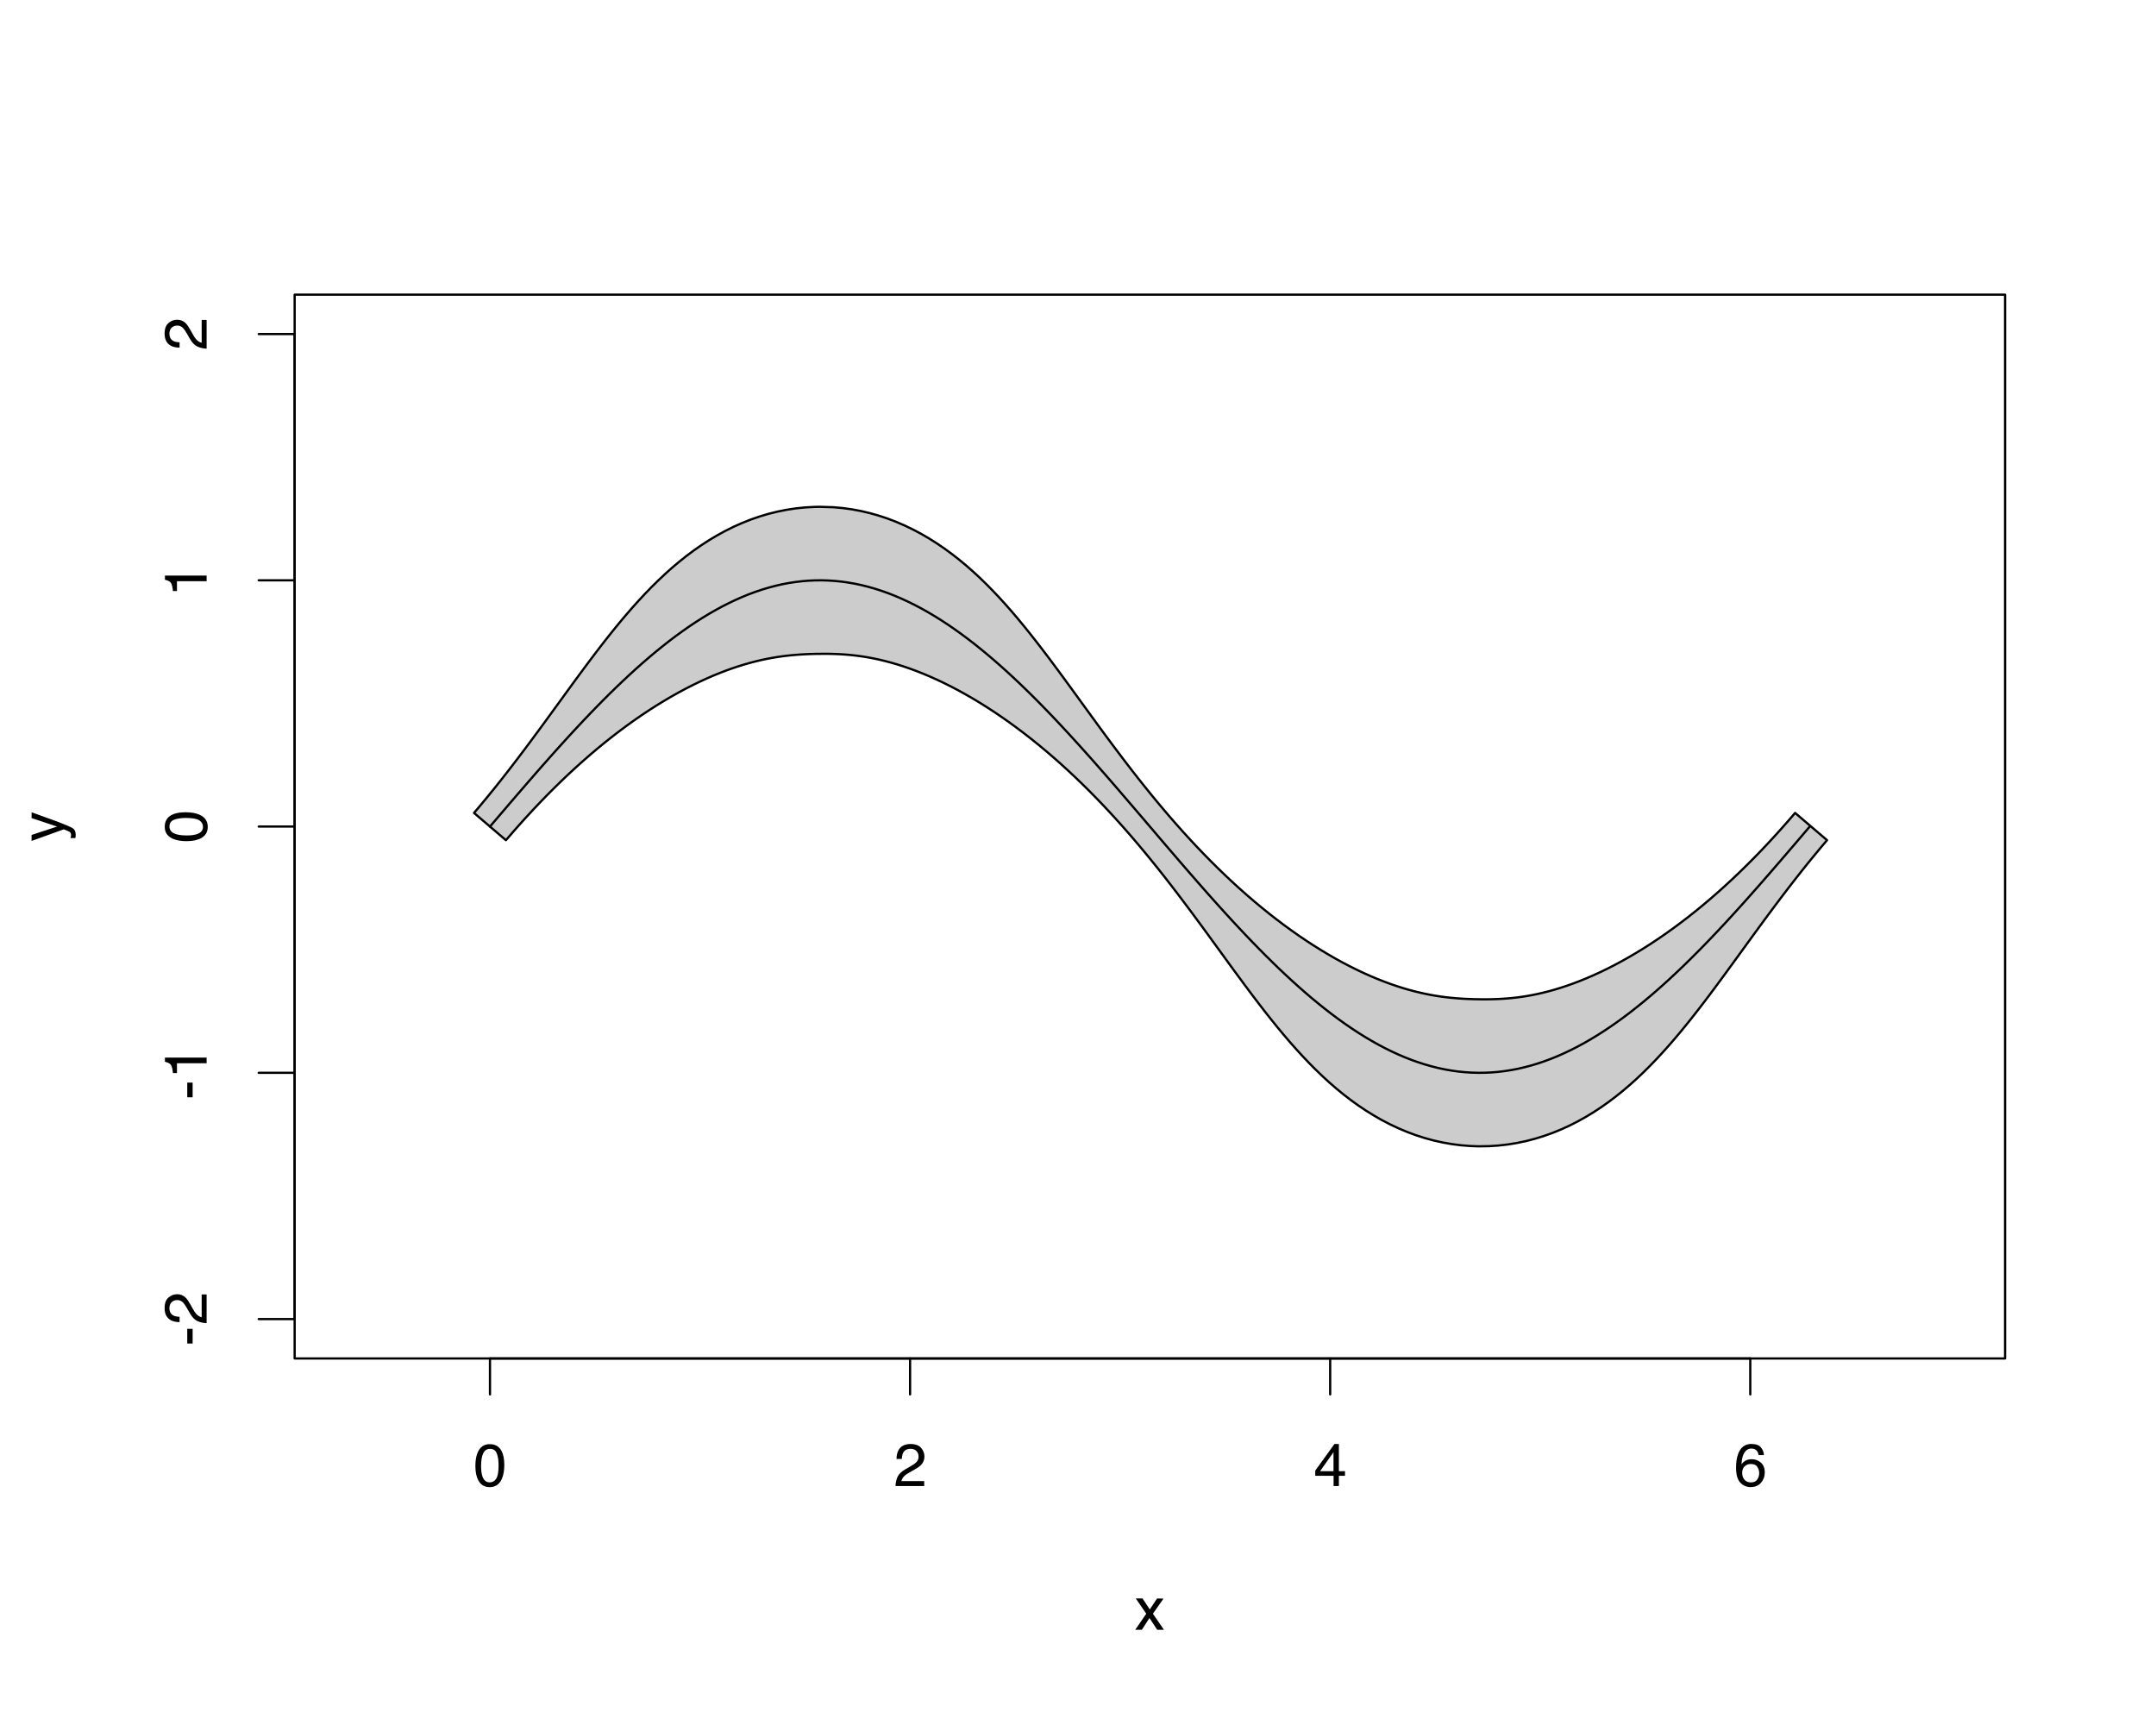
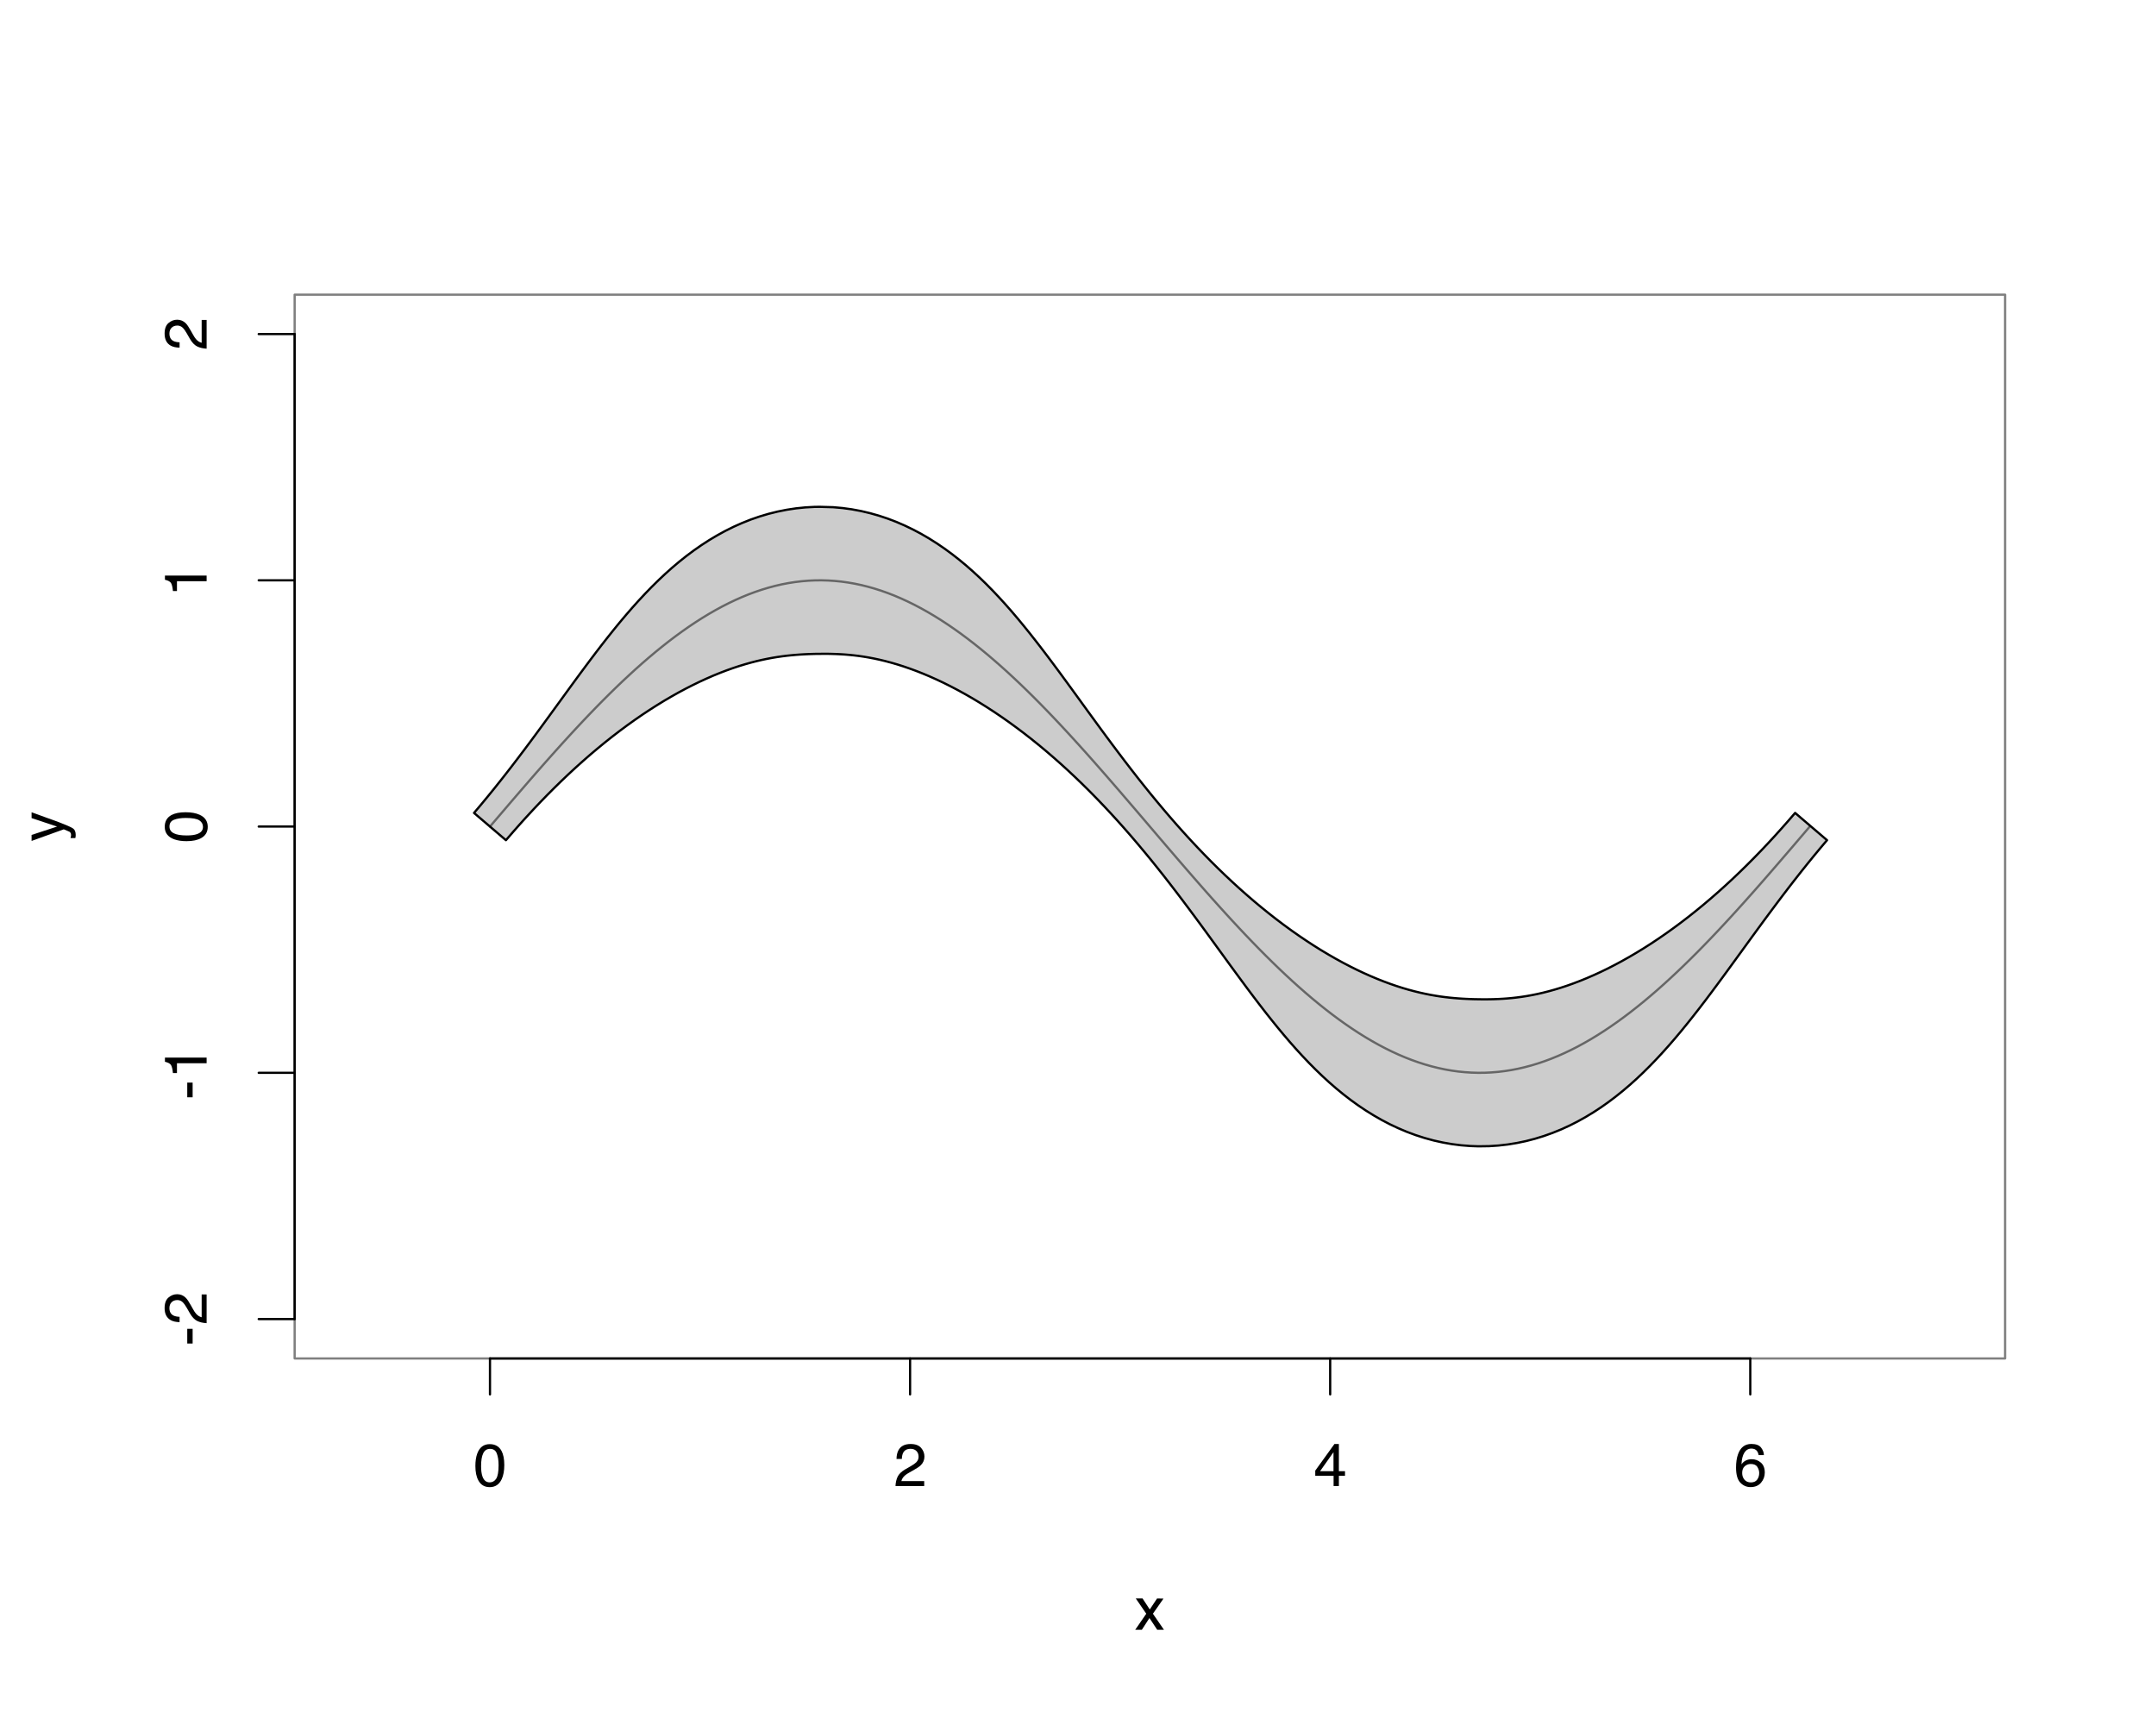
<svg xmlns="http://www.w3.org/2000/svg" xmlns:xlink="http://www.w3.org/1999/xlink" width="720" height="576" viewBox="0 0 720 576">
  <defs>
    <g>
      <g id="glyph-0-0">
        <path d="M 0.641 0 L 0.641 -14.344 L 12.031 -14.344 L 12.031 0 Z M 10.234 -1.797 L 10.234 -12.547 L 2.438 -12.547 L 2.438 -1.797 Z M 10.234 -1.797 " />
      </g>
      <g id="glyph-0-1">
        <path d="M 5.406 -13.984 C 7.219 -13.984 8.531 -13.238 9.344 -11.75 C 9.969 -10.594 10.281 -9.016 10.281 -7.016 C 10.281 -5.109 9.992 -3.535 9.422 -2.297 C 8.598 -0.516 7.258 0.375 5.406 0.375 C 3.719 0.375 2.469 -0.352 1.656 -1.812 C 0.969 -3.031 0.625 -4.66 0.625 -6.703 C 0.625 -8.297 0.828 -9.66 1.234 -10.797 C 2.004 -12.922 3.395 -13.984 5.406 -13.984 Z M 5.391 -1.219 C 6.305 -1.219 7.031 -1.617 7.562 -2.422 C 8.102 -3.234 8.375 -4.738 8.375 -6.938 C 8.375 -8.531 8.176 -9.836 7.781 -10.859 C 7.395 -11.891 6.641 -12.406 5.516 -12.406 C 4.484 -12.406 3.727 -11.914 3.25 -10.938 C 2.77 -9.969 2.531 -8.535 2.531 -6.641 C 2.531 -5.211 2.68 -4.066 2.984 -3.203 C 3.453 -1.879 4.254 -1.219 5.391 -1.219 Z M 5.391 -1.219 " />
      </g>
      <g id="glyph-0-2">
        <path d="M 0.625 0 C 0.688 -1.207 0.93 -2.254 1.359 -3.141 C 1.797 -4.035 2.645 -4.848 3.906 -5.578 L 5.781 -6.656 C 6.625 -7.145 7.211 -7.562 7.547 -7.906 C 8.078 -8.445 8.344 -9.066 8.344 -9.766 C 8.344 -10.578 8.098 -11.223 7.609 -11.703 C 7.129 -12.18 6.484 -12.422 5.672 -12.422 C 4.461 -12.422 3.629 -11.969 3.172 -11.062 C 2.922 -10.57 2.781 -9.895 2.75 -9.031 L 0.969 -9.031 C 0.988 -10.238 1.211 -11.227 1.641 -12 C 2.398 -13.352 3.742 -14.031 5.672 -14.031 C 7.273 -14.031 8.445 -13.598 9.188 -12.734 C 9.926 -11.867 10.297 -10.906 10.297 -9.844 C 10.297 -8.727 9.898 -7.77 9.109 -6.969 C 8.648 -6.508 7.832 -5.953 6.656 -5.297 L 5.328 -4.547 C 4.68 -4.203 4.176 -3.867 3.812 -3.547 C 3.164 -2.984 2.758 -2.352 2.594 -1.656 L 10.219 -1.656 L 10.219 0 Z M 0.625 0 " />
      </g>
      <g id="glyph-0-3">
        <path d="M 6.609 -4.953 L 6.609 -11.297 L 2.125 -4.953 Z M 6.641 0 L 6.641 -3.422 L 0.516 -3.422 L 0.516 -5.141 L 6.922 -14.031 L 8.406 -14.031 L 8.406 -4.953 L 10.453 -4.953 L 10.453 -3.422 L 8.406 -3.422 L 8.406 0 Z M 6.641 0 " />
      </g>
      <g id="glyph-0-4">
        <path d="M 5.844 -14.047 C 7.406 -14.047 8.492 -13.641 9.109 -12.828 C 9.734 -12.016 10.047 -11.18 10.047 -10.328 L 8.297 -10.328 C 8.191 -10.879 8.023 -11.312 7.797 -11.625 C 7.379 -12.207 6.738 -12.5 5.875 -12.5 C 4.895 -12.5 4.113 -12.047 3.531 -11.141 C 2.957 -10.234 2.633 -8.93 2.562 -7.234 C 2.969 -7.828 3.477 -8.27 4.094 -8.562 C 4.656 -8.82 5.281 -8.953 5.969 -8.953 C 7.133 -8.953 8.156 -8.578 9.031 -7.828 C 9.906 -7.078 10.344 -5.961 10.344 -4.484 C 10.344 -3.211 9.926 -2.086 9.094 -1.109 C 8.27 -0.129 7.094 0.359 5.562 0.359 C 4.258 0.359 3.129 -0.133 2.172 -1.125 C 1.223 -2.125 0.75 -3.797 0.75 -6.141 C 0.75 -7.879 0.961 -9.352 1.391 -10.562 C 2.203 -12.883 3.688 -14.047 5.844 -14.047 Z M 5.719 -1.203 C 6.645 -1.203 7.336 -1.508 7.797 -2.125 C 8.254 -2.75 8.484 -3.488 8.484 -4.344 C 8.484 -5.051 8.273 -5.727 7.859 -6.375 C 7.453 -7.031 6.711 -7.359 5.641 -7.359 C 4.879 -7.359 4.211 -7.102 3.641 -6.594 C 3.078 -6.094 2.797 -5.344 2.797 -4.344 C 2.797 -3.457 3.051 -2.711 3.562 -2.109 C 4.082 -1.504 4.801 -1.203 5.719 -1.203 Z M 5.719 -1.203 " />
      </g>
      <g id="glyph-0-5">
        <path d="M 0.297 -10.453 L 2.562 -10.453 L 4.969 -6.781 L 7.406 -10.453 L 9.547 -10.406 L 6.016 -5.359 L 9.703 0 L 7.453 0 L 4.859 -3.922 L 2.328 0 L 0.109 0 L 3.797 -5.359 Z M 0.297 -10.453 " />
      </g>
      <g id="glyph-1-0">
        <path d="M 0 -0.641 L -14.344 -0.641 L -14.344 -12.031 L 0 -12.031 Z M -1.797 -10.234 L -12.547 -10.234 L -12.547 -2.438 L -1.797 -2.438 Z M -1.797 -10.234 " />
      </g>
      <g id="glyph-1-1">
        <path d="M -6.469 -0.828 L -6.469 -5.734 L -4.672 -5.734 L -4.672 -0.828 Z M -6.469 -0.828 " />
      </g>
      <g id="glyph-1-2">
        <path d="M 0 -0.625 C -1.207 -0.688 -2.254 -0.93 -3.141 -1.359 C -4.035 -1.797 -4.848 -2.645 -5.578 -3.906 L -6.656 -5.781 C -7.145 -6.625 -7.562 -7.211 -7.906 -7.547 C -8.445 -8.078 -9.066 -8.344 -9.766 -8.344 C -10.578 -8.344 -11.223 -8.098 -11.703 -7.609 C -12.18 -7.129 -12.422 -6.484 -12.422 -5.672 C -12.422 -4.461 -11.969 -3.629 -11.062 -3.172 C -10.57 -2.922 -9.895 -2.781 -9.031 -2.75 L -9.031 -0.969 C -10.238 -0.988 -11.227 -1.211 -12 -1.641 C -13.352 -2.398 -14.031 -3.742 -14.031 -5.672 C -14.031 -7.273 -13.598 -8.445 -12.734 -9.188 C -11.867 -9.926 -10.906 -10.297 -9.844 -10.297 C -8.727 -10.297 -7.77 -9.898 -6.969 -9.109 C -6.508 -8.648 -5.953 -7.832 -5.297 -6.656 L -4.547 -5.328 C -4.203 -4.68 -3.867 -4.176 -3.547 -3.812 C -2.984 -3.164 -2.352 -2.758 -1.656 -2.594 L -1.656 -10.219 L 0 -10.219 Z M 0 -0.625 " />
      </g>
      <g id="glyph-1-3">
        <path d="M -9.906 -1.922 L -11.25 -1.922 C -11.375 -3.18 -11.582 -4.062 -11.875 -4.562 C -12.164 -5.07 -12.848 -5.445 -13.922 -5.688 L -13.922 -7.078 L 0 -7.078 L 0 -5.203 L -9.906 -5.203 Z M -9.906 -1.922 " />
      </g>
      <g id="glyph-1-4">
        <path d="M -13.984 -5.406 C -13.984 -7.219 -13.238 -8.531 -11.75 -9.344 C -10.594 -9.969 -9.016 -10.281 -7.016 -10.281 C -5.109 -10.281 -3.535 -9.992 -2.297 -9.422 C -0.516 -8.598 0.375 -7.258 0.375 -5.406 C 0.375 -3.719 -0.352 -2.469 -1.812 -1.656 C -3.031 -0.969 -4.66 -0.625 -6.703 -0.625 C -8.297 -0.625 -9.66 -0.828 -10.797 -1.234 C -12.922 -2.004 -13.984 -3.395 -13.984 -5.406 Z M -1.219 -5.391 C -1.219 -6.305 -1.617 -7.031 -2.422 -7.562 C -3.234 -8.102 -4.738 -8.375 -6.938 -8.375 C -8.531 -8.375 -9.836 -8.176 -10.859 -7.781 C -11.891 -7.395 -12.406 -6.641 -12.406 -5.516 C -12.406 -4.484 -11.914 -3.727 -10.938 -3.25 C -9.969 -2.77 -8.535 -2.531 -6.641 -2.531 C -5.211 -2.531 -4.066 -2.68 -3.203 -2.984 C -1.879 -3.453 -1.219 -4.254 -1.219 -5.391 Z M -1.219 -5.391 " />
      </g>
      <g id="glyph-1-5">
        <path d="M -10.453 -7.828 L -10.453 -9.766 C -9.785 -9.516 -8.258 -8.961 -5.875 -8.109 C -4.07 -7.473 -2.602 -6.941 -1.469 -6.516 C 1.195 -5.492 2.82 -4.773 3.406 -4.359 C 3.988 -3.941 4.281 -3.227 4.281 -2.219 C 4.281 -1.969 4.27 -1.773 4.25 -1.641 C 4.238 -1.516 4.207 -1.352 4.156 -1.156 L 2.547 -1.156 C 2.629 -1.457 2.68 -1.676 2.703 -1.812 C 2.723 -1.945 2.734 -2.066 2.734 -2.172 C 2.734 -2.504 2.676 -2.742 2.562 -2.891 C 2.457 -3.047 2.328 -3.176 2.172 -3.281 C 2.117 -3.312 1.852 -3.426 1.375 -3.625 C 0.895 -3.832 0.535 -3.984 0.297 -4.078 L -10.453 -0.203 L -10.453 -2.203 L -1.938 -5 Z M -10.719 -4.984 Z M -10.719 -4.984 " />
      </g>
    </g>
  </defs>
  <rect x="-72" y="-57.6" width="864" height="691.2" fill="rgb(100%, 100%, 100%)" fill-opacity="1" />
-   <path fill="none" stroke-width="0.75" stroke-linecap="round" stroke-linejoin="round" stroke="rgb(0%, 0%, 0%)" stroke-opacity="1" stroke-miterlimit="10" d="M 163.629 276 L 165.844 273.402 L 170.273 268.223 L 172.488 265.645 L 174.703 263.074 L 176.918 260.516 L 179.133 257.973 L 181.348 255.449 L 183.562 252.949 L 185.777 250.469 L 187.992 248.012 L 190.207 245.586 L 192.422 243.191 L 194.637 240.824 L 196.852 238.496 L 199.066 236.207 L 201.281 233.953 L 203.496 231.746 L 205.711 229.578 L 207.926 227.461 L 210.141 225.391 L 212.355 223.367 L 214.57 221.398 L 216.785 219.488 L 219 217.629 L 221.215 215.832 L 223.43 214.09 L 225.645 212.414 L 227.859 210.801 L 230.074 209.25 L 232.289 207.77 L 234.504 206.355 L 236.719 205.008 L 238.934 203.734 L 241.148 202.531 L 243.363 201.402 L 245.578 200.348 L 247.793 199.367 L 250.008 198.465 L 252.223 197.641 L 254.434 196.895 L 256.648 196.227 L 258.863 195.637 L 261.078 195.125 L 263.293 194.699 L 265.508 194.352 L 267.723 194.086 L 269.938 193.902 L 272.152 193.797 L 274.367 193.777 L 276.582 193.84 L 278.797 193.984 L 281.012 194.207 L 283.227 194.516 L 285.441 194.902 L 287.656 195.371 L 289.871 195.922 L 292.086 196.551 L 294.301 197.258 L 296.516 198.043 L 298.73 198.906 L 300.945 199.848 L 303.16 200.867 L 305.375 201.957 L 307.59 203.125 L 309.805 204.363 L 312.02 205.672 L 314.234 207.051 L 316.449 208.5 L 318.664 210.016 L 320.879 211.598 L 323.094 213.246 L 325.309 214.953 L 327.523 216.723 L 329.738 218.551 L 331.953 220.438 L 334.168 222.379 L 336.383 224.371 L 338.598 226.418 L 340.812 228.512 L 343.027 230.656 L 345.242 232.844 L 347.457 235.074 L 349.672 237.348 L 351.887 239.656 L 354.102 242.004 L 356.316 244.383 L 358.531 246.797 L 360.746 249.238 L 362.961 251.703 L 365.176 254.195 L 367.391 256.711 L 369.605 259.242 L 371.82 261.793 L 374.035 264.355 L 376.25 266.934 L 378.465 269.516 L 380.68 272.105 L 382.895 274.703 L 385.105 277.297 L 387.32 279.895 L 389.535 282.484 L 391.75 285.066 L 393.965 287.645 L 396.18 290.207 L 398.395 292.758 L 400.609 295.289 L 402.824 297.805 L 405.039 300.297 L 407.254 302.762 L 409.469 305.203 L 411.684 307.617 L 413.898 309.996 L 416.113 312.344 L 418.328 314.652 L 420.543 316.926 L 422.758 319.156 L 424.973 321.344 L 427.188 323.488 L 429.402 325.582 L 431.617 327.629 L 433.832 329.621 L 436.047 331.562 L 438.262 333.449 L 440.477 335.277 L 442.691 337.047 L 444.906 338.754 L 447.121 340.402 L 449.336 341.984 L 451.551 343.5 L 453.766 344.949 L 455.98 346.328 L 458.195 347.637 L 460.41 348.875 L 462.625 350.043 L 464.84 351.133 L 467.055 352.152 L 469.27 353.094 L 471.484 353.957 L 473.699 354.742 L 475.914 355.449 L 478.129 356.078 L 480.344 356.629 L 482.559 357.098 L 484.773 357.484 L 486.988 357.793 L 489.203 358.016 L 491.418 358.16 L 493.633 358.223 L 495.848 358.203 L 498.062 358.098 L 500.277 357.914 L 502.492 357.648 L 504.707 357.301 L 506.922 356.875 L 509.137 356.363 L 511.352 355.773 L 513.566 355.105 L 515.777 354.359 L 517.992 353.535 L 520.207 352.633 L 522.422 351.652 L 524.637 350.598 L 526.852 349.469 L 529.066 348.266 L 531.281 346.992 L 533.496 345.645 L 535.711 344.23 L 537.926 342.75 L 540.141 341.199 L 542.355 339.586 L 544.57 337.91 L 546.785 336.168 L 549 334.371 L 551.215 332.512 L 553.43 330.602 L 555.645 328.633 L 557.859 326.609 L 560.074 324.539 L 562.289 322.422 L 564.504 320.254 L 566.719 318.047 L 568.934 315.793 L 571.148 313.504 L 573.363 311.176 L 575.578 308.809 L 577.793 306.414 L 580.008 303.988 L 582.223 301.531 L 584.438 299.051 L 586.652 296.551 L 588.867 294.027 L 591.082 291.484 L 593.297 288.926 L 595.512 286.355 L 597.727 283.777 L 602.156 278.598 L 604.371 276 " />
+   <path fill="none" stroke-width="0.75" stroke-linecap="round" stroke-linejoin="round" stroke="rgb(0%, 0%, 0%)" stroke-opacity="0.502" stroke-miterlimit="10" d="M 163.629 276 L 165.844 273.402 L 170.273 268.223 L 172.488 265.645 L 174.703 263.074 L 176.918 260.516 L 179.133 257.973 L 181.348 255.449 L 183.562 252.949 L 185.777 250.469 L 187.992 248.012 L 190.207 245.586 L 192.422 243.191 L 194.637 240.824 L 196.852 238.496 L 199.066 236.207 L 201.281 233.953 L 203.496 231.746 L 205.711 229.578 L 207.926 227.461 L 210.141 225.391 L 212.355 223.367 L 214.57 221.398 L 216.785 219.488 L 219 217.629 L 221.215 215.832 L 223.43 214.09 L 225.645 212.414 L 227.859 210.801 L 230.074 209.25 L 232.289 207.77 L 234.504 206.355 L 236.719 205.008 L 238.934 203.734 L 241.148 202.531 L 243.363 201.402 L 245.578 200.348 L 247.793 199.367 L 250.008 198.465 L 252.223 197.641 L 254.434 196.895 L 256.648 196.227 L 258.863 195.637 L 261.078 195.125 L 263.293 194.699 L 265.508 194.352 L 267.723 194.086 L 269.938 193.902 L 272.152 193.797 L 274.367 193.777 L 276.582 193.84 L 278.797 193.984 L 281.012 194.207 L 283.227 194.516 L 285.441 194.902 L 287.656 195.371 L 289.871 195.922 L 292.086 196.551 L 294.301 197.258 L 296.516 198.043 L 298.73 198.906 L 300.945 199.848 L 303.16 200.867 L 305.375 201.957 L 307.59 203.125 L 309.805 204.363 L 312.02 205.672 L 314.234 207.051 L 316.449 208.5 L 318.664 210.016 L 320.879 211.598 L 323.094 213.246 L 325.309 214.953 L 327.523 216.723 L 329.738 218.551 L 331.953 220.438 L 334.168 222.379 L 336.383 224.371 L 338.598 226.418 L 340.812 228.512 L 343.027 230.656 L 345.242 232.844 L 347.457 235.074 L 349.672 237.348 L 351.887 239.656 L 354.102 242.004 L 356.316 244.383 L 358.531 246.797 L 360.746 249.238 L 362.961 251.703 L 365.176 254.195 L 367.391 256.711 L 369.605 259.242 L 371.82 261.793 L 374.035 264.355 L 376.25 266.934 L 378.465 269.516 L 380.68 272.105 L 382.895 274.703 L 385.105 277.297 L 387.32 279.895 L 389.535 282.484 L 391.75 285.066 L 393.965 287.645 L 396.18 290.207 L 398.395 292.758 L 400.609 295.289 L 402.824 297.805 L 405.039 300.297 L 407.254 302.762 L 409.469 305.203 L 411.684 307.617 L 413.898 309.996 L 416.113 312.344 L 418.328 314.652 L 420.543 316.926 L 422.758 319.156 L 424.973 321.344 L 427.188 323.488 L 429.402 325.582 L 431.617 327.629 L 433.832 329.621 L 436.047 331.562 L 438.262 333.449 L 440.477 335.277 L 442.691 337.047 L 444.906 338.754 L 447.121 340.402 L 449.336 341.984 L 451.551 343.5 L 453.766 344.949 L 455.98 346.328 L 458.195 347.637 L 460.41 348.875 L 462.625 350.043 L 464.84 351.133 L 467.055 352.152 L 469.27 353.094 L 471.484 353.957 L 473.699 354.742 L 475.914 355.449 L 478.129 356.078 L 480.344 356.629 L 482.559 357.098 L 484.773 357.484 L 486.988 357.793 L 489.203 358.016 L 491.418 358.16 L 493.633 358.223 L 495.848 358.203 L 498.062 358.098 L 500.277 357.914 L 502.492 357.648 L 504.707 357.301 L 506.922 356.875 L 509.137 356.363 L 511.352 355.773 L 513.566 355.105 L 515.777 354.359 L 517.992 353.535 L 520.207 352.633 L 522.422 351.652 L 524.637 350.598 L 526.852 349.469 L 529.066 348.266 L 531.281 346.992 L 533.496 345.645 L 535.711 344.23 L 537.926 342.75 L 540.141 341.199 L 542.355 339.586 L 544.57 337.91 L 546.785 336.168 L 549 334.371 L 551.215 332.512 L 553.43 330.602 L 555.645 328.633 L 557.859 326.609 L 560.074 324.539 L 562.289 322.422 L 564.504 320.254 L 566.719 318.047 L 568.934 315.793 L 571.148 313.504 L 573.363 311.176 L 575.578 308.809 L 577.793 306.414 L 580.008 303.988 L 582.223 301.531 L 584.438 299.051 L 586.652 296.551 L 588.867 294.027 L 591.082 291.484 L 593.297 288.926 L 595.512 286.355 L 597.727 283.777 L 602.156 278.598 L 604.371 276 " />
  <path fill="none" stroke-width="0.75" stroke-linecap="round" stroke-linejoin="round" stroke="rgb(0%, 0%, 0%)" stroke-opacity="1" stroke-miterlimit="10" d="M 163.629 453.602 L 584.508 453.602 " />
  <path fill="none" stroke-width="0.75" stroke-linecap="round" stroke-linejoin="round" stroke="rgb(0%, 0%, 0%)" stroke-opacity="1" stroke-miterlimit="10" d="M 163.629 453.602 L 163.629 465.602 " />
  <path fill="none" stroke-width="0.75" stroke-linecap="round" stroke-linejoin="round" stroke="rgb(0%, 0%, 0%)" stroke-opacity="1" stroke-miterlimit="10" d="M 303.922 453.602 L 303.922 465.602 " />
  <path fill="none" stroke-width="0.75" stroke-linecap="round" stroke-linejoin="round" stroke="rgb(0%, 0%, 0%)" stroke-opacity="1" stroke-miterlimit="10" d="M 444.215 453.602 L 444.215 465.602 " />
  <path fill="none" stroke-width="0.75" stroke-linecap="round" stroke-linejoin="round" stroke="rgb(0%, 0%, 0%)" stroke-opacity="1" stroke-miterlimit="10" d="M 584.508 453.602 L 584.508 465.602 " />
  <g fill="rgb(0%, 0%, 0%)" fill-opacity="1">
    <use xlink:href="#glyph-0-1" x="158.129" y="496.201" />
  </g>
  <g fill="rgb(0%, 0%, 0%)" fill-opacity="1">
    <use xlink:href="#glyph-0-2" x="298.422" y="496.201" />
  </g>
  <g fill="rgb(0%, 0%, 0%)" fill-opacity="1">
    <use xlink:href="#glyph-0-3" x="438.715" y="496.201" />
  </g>
  <g fill="rgb(0%, 0%, 0%)" fill-opacity="1">
    <use xlink:href="#glyph-0-4" x="579.008" y="496.201" />
  </g>
  <path fill="none" stroke-width="0.75" stroke-linecap="round" stroke-linejoin="round" stroke="rgb(0%, 0%, 0%)" stroke-opacity="1" stroke-miterlimit="10" d="M 98.398 440.449 L 98.398 111.551 " />
  <path fill="none" stroke-width="0.75" stroke-linecap="round" stroke-linejoin="round" stroke="rgb(0%, 0%, 0%)" stroke-opacity="1" stroke-miterlimit="10" d="M 98.398 440.449 L 86.398 440.449 " />
  <path fill="none" stroke-width="0.75" stroke-linecap="round" stroke-linejoin="round" stroke="rgb(0%, 0%, 0%)" stroke-opacity="1" stroke-miterlimit="10" d="M 98.398 358.227 L 86.398 358.227 " />
  <path fill="none" stroke-width="0.75" stroke-linecap="round" stroke-linejoin="round" stroke="rgb(0%, 0%, 0%)" stroke-opacity="1" stroke-miterlimit="10" d="M 98.398 276 L 86.398 276 " />
  <path fill="none" stroke-width="0.75" stroke-linecap="round" stroke-linejoin="round" stroke="rgb(0%, 0%, 0%)" stroke-opacity="1" stroke-miterlimit="10" d="M 98.398 193.773 L 86.398 193.773 " />
  <path fill="none" stroke-width="0.75" stroke-linecap="round" stroke-linejoin="round" stroke="rgb(0%, 0%, 0%)" stroke-opacity="1" stroke-miterlimit="10" d="M 98.398 111.551 L 86.398 111.551 " />
  <g fill="rgb(0%, 0%, 0%)" fill-opacity="1">
    <use xlink:href="#glyph-1-1" x="69.002" y="449.449" />
    <use xlink:href="#glyph-1-2" x="69.002" y="442.449" />
  </g>
  <g fill="rgb(0%, 0%, 0%)" fill-opacity="1">
    <use xlink:href="#glyph-1-1" x="69.002" y="367.227" />
    <use xlink:href="#glyph-1-3" x="69.002" y="360.227" />
  </g>
  <g fill="rgb(0%, 0%, 0%)" fill-opacity="1">
    <use xlink:href="#glyph-1-4" x="69.002" y="281.5" />
  </g>
  <g fill="rgb(0%, 0%, 0%)" fill-opacity="1">
    <use xlink:href="#glyph-1-3" x="69.002" y="199.273" />
  </g>
  <g fill="rgb(0%, 0%, 0%)" fill-opacity="1">
    <use xlink:href="#glyph-1-2" x="69.002" y="117.051" />
  </g>
-   <path fill="none" stroke-width="0.75" stroke-linecap="round" stroke-linejoin="round" stroke="rgb(0%, 0%, 0%)" stroke-opacity="1" stroke-miterlimit="10" d="M 98.398 453.602 L 669.602 453.602 L 669.602 98.398 L 98.398 98.398 Z M 98.398 453.602 " />
+   <path fill="none" stroke-width="0.75" stroke-linecap="round" stroke-linejoin="round" stroke="rgb(0%, 0%, 0%)" stroke-opacity="0.502" stroke-miterlimit="10" d="M 98.398 453.602 L 669.602 453.602 L 669.602 98.398 L 98.398 98.398 Z M 98.398 453.602 " />
  <g fill="rgb(0%, 0%, 0%)" fill-opacity="1">
    <use xlink:href="#glyph-0-5" x="379" y="544.201" />
  </g>
  <g fill="rgb(0%, 0%, 0%)" fill-opacity="1">
    <use xlink:href="#glyph-1-5" x="21.002" y="281" />
  </g>
-   <path fill-rule="nonzero" fill="rgb(0%, 0%, 0%)" fill-opacity="0.2" stroke-width="0.75" stroke-linecap="round" stroke-linejoin="round" stroke="rgb(0%, 0%, 0%)" stroke-opacity="1" stroke-miterlimit="10" d="M 158.301 271.449 L 160.508 268.84 L 162.688 266.207 L 164.848 263.555 L 166.98 260.883 L 169.094 258.199 L 171.184 255.5 L 173.25 252.793 L 175.301 250.078 L 177.332 247.359 L 179.344 244.637 L 181.344 241.914 L 183.328 239.199 L 185.301 236.484 L 187.27 233.781 L 189.227 231.086 L 191.18 228.406 L 193.133 225.742 L 195.09 223.098 L 197.047 220.473 L 199.012 217.871 L 200.988 215.297 L 202.98 212.754 L 204.988 210.242 L 207.016 207.762 L 209.07 205.324 L 211.148 202.926 L 213.262 200.574 L 215.406 198.27 L 217.594 196.016 L 219.82 193.816 L 222.09 191.68 L 224.41 189.602 L 226.781 187.598 L 229.207 185.664 L 231.691 183.809 L 234.23 182.039 L 236.828 180.355 L 239.484 178.77 L 242.203 177.281 L 244.98 175.902 L 247.816 174.641 L 250.703 173.492 L 253.645 172.473 L 256.629 171.582 L 259.656 170.832 L 262.715 170.219 L 265.805 169.75 L 268.914 169.43 L 272.035 169.258 L 273.801 169.234 L 278.277 169.367 L 281.383 169.645 L 284.469 170.07 L 287.523 170.641 L 290.543 171.352 L 293.52 172.195 L 296.453 173.172 L 299.332 174.27 L 302.156 175.492 L 304.922 176.824 L 307.629 178.262 L 310.277 179.805 L 312.867 181.441 L 315.398 183.168 L 317.871 184.977 L 320.289 186.867 L 322.652 188.828 L 324.965 190.859 L 327.23 192.957 L 329.449 195.117 L 331.625 197.332 L 333.766 199.602 L 335.871 201.918 L 337.945 204.281 L 339.992 206.691 L 342.012 209.137 L 344.012 211.621 L 345.996 214.141 L 347.965 216.688 L 349.926 219.266 L 351.875 221.871 L 353.82 224.496 L 355.766 227.145 L 357.711 229.809 L 359.656 232.488 L 361.613 235.184 L 363.578 237.887 L 365.551 240.594 L 367.535 243.309 L 369.539 246.027 L 371.555 248.742 L 373.594 251.457 L 375.648 254.164 L 377.723 256.863 L 379.82 259.555 L 381.941 262.227 L 384.086 264.887 L 386.254 267.527 L 388.445 270.145 L 390.66 272.742 L 392.898 275.309 L 395.164 277.848 L 397.453 280.355 L 399.762 282.828 L 402.098 285.262 L 404.453 287.66 L 406.828 290.012 L 409.223 292.324 L 411.633 294.586 L 414.062 296.801 L 416.504 298.961 L 418.957 301.07 L 421.422 303.121 L 423.895 305.117 L 426.371 307.051 L 428.852 308.922 L 431.332 310.727 L 433.812 312.469 L 436.285 314.141 L 438.746 315.742 L 441.195 317.273 L 443.633 318.734 L 446.047 320.121 L 448.441 321.434 L 450.812 322.672 L 453.148 323.836 L 455.453 324.922 L 457.723 325.934 L 459.953 326.871 L 462.137 327.734 L 464.277 328.527 L 466.363 329.246 L 468.398 329.895 L 470.379 330.477 L 472.305 330.992 L 474.168 331.449 L 475.977 331.848 L 477.719 332.195 L 479.406 332.488 L 481.035 332.742 L 482.609 332.949 L 484.129 333.125 L 485.598 333.266 L 487.023 333.383 L 488.414 333.477 L 489.773 333.547 L 491.105 333.602 L 492.426 333.645 L 494.188 333.672 L 495.047 333.684 L 496.367 333.684 L 497.703 333.668 L 499.066 333.633 L 500.465 333.578 L 501.898 333.5 L 503.379 333.395 L 504.906 333.254 L 506.488 333.078 L 508.125 332.859 L 509.824 332.598 L 511.578 332.281 L 513.395 331.914 L 515.27 331.484 L 517.199 330.996 L 519.191 330.441 L 521.234 329.82 L 523.328 329.129 L 525.477 328.363 L 527.668 327.527 L 529.902 326.617 L 532.18 325.629 L 534.492 324.57 L 536.836 323.434 L 539.211 322.219 L 541.609 320.934 L 544.035 319.57 L 546.477 318.137 L 548.934 316.633 L 551.406 315.055 L 553.887 313.406 L 556.371 311.691 L 558.859 309.906 L 561.352 308.062 L 563.84 306.152 L 566.32 304.18 L 568.797 302.152 L 571.262 300.066 L 573.715 297.926 L 576.156 295.73 L 578.582 293.488 L 580.988 291.195 L 583.375 288.859 L 585.746 286.48 L 588.094 284.062 L 590.418 281.605 L 592.719 279.113 L 594.996 276.586 L 597.254 274.027 L 599.484 271.445 L 610.141 280.547 L 607.938 283.152 L 605.758 285.785 L 603.602 288.434 L 601.469 291.102 L 599.359 293.785 L 597.273 296.477 L 595.207 299.184 L 593.164 301.895 L 591.137 304.609 L 589.125 307.324 L 587.133 310.043 L 585.152 312.754 L 583.184 315.461 L 581.227 318.16 L 579.273 320.848 L 577.328 323.52 L 575.383 326.176 L 573.438 328.812 L 571.492 331.43 L 569.539 334.02 L 567.574 336.586 L 565.598 339.117 L 563.605 341.621 L 561.598 344.086 L 559.562 346.516 L 557.504 348.898 L 555.414 351.242 L 553.293 353.535 L 551.133 355.777 L 548.934 357.965 L 546.691 360.094 L 544.406 362.16 L 542.066 364.156 L 539.676 366.082 L 537.23 367.934 L 534.73 369.703 L 532.172 371.383 L 529.551 372.973 L 526.875 374.465 L 524.137 375.852 L 521.34 377.129 L 518.488 378.289 L 515.582 379.328 L 512.629 380.238 L 509.629 381.02 L 506.59 381.656 L 503.52 382.156 L 500.426 382.508 L 497.312 382.715 L 493.734 382.77 L 491.066 382.672 L 487.949 382.426 L 484.848 382.031 L 481.773 381.488 L 478.727 380.809 L 475.723 379.984 L 472.758 379.031 L 469.844 377.945 L 466.98 376.738 L 464.176 375.418 L 461.43 373.984 L 458.742 372.445 L 456.113 370.812 L 453.543 369.086 L 451.031 367.27 L 448.578 365.375 L 446.18 363.406 L 443.836 361.363 L 441.539 359.258 L 439.293 357.09 L 437.086 354.863 L 434.922 352.582 L 432.793 350.254 L 430.695 347.879 L 428.629 345.457 L 426.59 343 L 424.574 340.504 L 422.574 337.977 L 420.59 335.414 L 418.621 332.828 L 416.656 330.215 L 414.703 327.578 L 412.75 324.926 L 410.793 322.254 L 408.84 319.566 L 406.875 316.867 L 404.906 314.156 L 402.926 311.441 L 400.938 308.723 L 398.93 306 L 396.906 303.277 L 394.867 300.562 L 392.809 297.852 L 390.73 295.148 L 388.629 292.453 L 386.508 289.777 L 384.359 287.113 L 382.191 284.473 L 379.996 281.852 L 377.781 279.254 L 375.539 276.684 L 373.27 274.141 L 370.98 271.633 L 368.668 269.156 L 366.332 266.719 L 363.973 264.316 L 361.594 261.961 L 359.195 259.645 L 356.781 257.379 L 354.348 255.16 L 351.898 252.992 L 349.441 250.879 L 346.969 248.82 L 344.488 246.82 L 342.004 244.879 L 339.516 243.004 L 337.027 241.188 L 334.539 239.438 L 332.055 237.758 L 329.578 236.145 L 327.113 234.602 L 324.664 233.133 L 322.23 231.734 L 319.816 230.41 L 317.43 229.16 L 315.07 227.984 L 312.738 226.887 L 310.445 225.863 L 308.191 224.914 L 305.977 224.039 L 303.805 223.242 L 301.684 222.512 L 299.613 221.855 L 297.598 221.27 L 295.637 220.746 L 293.734 220.289 L 291.887 219.891 L 290.102 219.551 L 288.375 219.262 L 286.711 219.02 L 285.102 218.824 L 283.547 218.668 L 282.043 218.543 L 280.586 218.453 L 279.172 218.387 L 277.793 218.344 L 276.441 218.316 L 275.16 218.312 L 275.16 218.316 L 272.488 218.336 L 271.176 218.371 L 269.852 218.418 L 268.508 218.48 L 267.133 218.562 L 265.727 218.668 L 264.277 218.797 L 262.785 218.953 L 261.238 219.145 L 259.637 219.375 L 257.98 219.648 L 256.266 219.969 L 254.488 220.34 L 252.652 220.766 L 250.758 221.254 L 248.809 221.805 L 246.797 222.418 L 244.734 223.102 L 242.621 223.855 L 240.461 224.684 L 238.254 225.582 L 236.004 226.559 L 233.715 227.609 L 231.395 228.734 L 229.039 229.934 L 226.66 231.207 L 224.254 232.559 L 221.828 233.984 L 219.383 235.48 L 216.926 237.047 L 214.457 238.684 L 211.984 240.391 L 209.504 242.164 L 207.023 244.004 L 204.543 245.906 L 202.066 247.871 L 199.598 249.895 L 197.141 251.973 L 194.691 254.109 L 192.254 256.297 L 189.836 258.535 L 187.43 260.824 L 185.047 263.156 L 182.68 265.531 L 180.336 267.949 L 178.016 270.402 L 175.715 272.891 L 173.438 275.414 L 171.188 277.969 L 168.957 280.551 Z M 158.301 271.449 " />
+   <path fill-rule="nonzero" fill="rgb(0%, 0%, 0%)" fill-opacity="0.2" stroke-width="0.75" stroke-linecap="round" stroke-linejoin="round" stroke="rgb(0%, 0%, 0%)" stroke-opacity="1" stroke-miterlimit="10" d="M 158.301 271.449 L 160.508 268.84 L 162.688 266.207 L 164.848 263.555 L 166.98 260.883 L 169.094 258.199 L 171.184 255.5 L 173.25 252.793 L 175.301 250.078 L 177.332 247.359 L 179.344 244.637 L 181.344 241.914 L 183.328 239.199 L 185.301 236.484 L 187.27 233.781 L 189.227 231.086 L 191.18 228.406 L 193.133 225.742 L 195.09 223.098 L 197.047 220.473 L 199.012 217.871 L 200.988 215.297 L 202.98 212.754 L 204.988 210.242 L 207.016 207.762 L 209.07 205.324 L 211.148 202.926 L 213.262 200.574 L 215.406 198.27 L 217.594 196.016 L 219.82 193.816 L 222.09 191.68 L 224.41 189.602 L 226.781 187.598 L 229.207 185.664 L 231.691 183.809 L 234.23 182.039 L 236.828 180.355 L 239.484 178.77 L 242.203 177.281 L 244.98 175.902 L 247.816 174.641 L 250.703 173.492 L 253.645 172.473 L 256.629 171.582 L 259.656 170.832 L 262.715 170.219 L 265.805 169.75 L 268.914 169.43 L 272.035 169.258 L 273.801 169.238 L 278.277 169.367 L 281.383 169.645 L 284.469 170.07 L 287.523 170.641 L 290.543 171.352 L 293.52 172.195 L 296.453 173.172 L 299.332 174.27 L 302.156 175.492 L 304.922 176.824 L 307.629 178.262 L 310.277 179.805 L 312.867 181.441 L 315.398 183.168 L 317.871 184.977 L 320.289 186.867 L 322.652 188.828 L 324.965 190.859 L 327.23 192.957 L 329.449 195.117 L 331.625 197.332 L 333.766 199.602 L 335.871 201.918 L 337.945 204.281 L 339.992 206.691 L 342.012 209.137 L 344.012 211.621 L 345.996 214.141 L 347.965 216.688 L 349.926 219.266 L 351.875 221.871 L 353.82 224.496 L 355.766 227.145 L 357.711 229.809 L 359.656 232.488 L 361.613 235.184 L 363.574 237.887 L 365.551 240.594 L 367.535 243.309 L 369.539 246.027 L 371.555 248.742 L 373.594 251.457 L 375.648 254.164 L 377.723 256.863 L 379.82 259.555 L 381.941 262.227 L 384.086 264.887 L 386.254 267.527 L 388.445 270.145 L 390.66 272.742 L 392.898 275.309 L 395.164 277.848 L 397.453 280.355 L 399.762 282.828 L 402.098 285.262 L 404.453 287.66 L 406.828 290.016 L 409.223 292.324 L 411.633 294.586 L 414.062 296.801 L 416.504 298.961 L 418.957 301.07 L 421.422 303.121 L 423.895 305.117 L 426.371 307.051 L 428.852 308.922 L 431.332 310.727 L 433.812 312.469 L 436.285 314.141 L 438.746 315.742 L 441.195 317.277 L 443.633 318.734 L 446.047 320.121 L 448.441 321.434 L 450.812 322.672 L 453.148 323.836 L 455.453 324.922 L 457.723 325.934 L 459.953 326.871 L 462.137 327.734 L 464.277 328.527 L 466.363 329.246 L 468.398 329.895 L 470.379 330.477 L 472.305 330.992 L 474.168 331.449 L 475.977 331.848 L 477.719 332.195 L 479.406 332.488 L 481.035 332.742 L 482.609 332.949 L 484.129 333.125 L 485.598 333.266 L 487.023 333.383 L 488.414 333.477 L 489.773 333.547 L 491.105 333.602 L 492.426 333.645 L 494.188 333.672 L 495.047 333.684 L 496.367 333.684 L 497.703 333.668 L 499.066 333.633 L 500.465 333.578 L 501.898 333.5 L 503.379 333.395 L 504.906 333.254 L 506.488 333.078 L 508.125 332.859 L 509.824 332.598 L 511.578 332.281 L 513.395 331.914 L 515.27 331.484 L 517.199 330.996 L 519.191 330.441 L 521.234 329.82 L 523.328 329.129 L 525.477 328.363 L 527.668 327.527 L 529.902 326.617 L 532.18 325.629 L 534.492 324.57 L 536.836 323.434 L 539.211 322.219 L 541.609 320.934 L 544.035 319.57 L 546.477 318.137 L 548.934 316.633 L 551.406 315.055 L 553.887 313.406 L 556.371 311.691 L 558.859 309.906 L 561.352 308.062 L 563.84 306.152 L 566.32 304.18 L 568.797 302.152 L 571.262 300.066 L 573.715 297.926 L 576.156 295.73 L 578.582 293.488 L 580.988 291.195 L 583.375 288.859 L 585.746 286.48 L 588.094 284.062 L 590.418 281.605 L 592.719 279.113 L 594.996 276.586 L 597.254 274.027 L 599.484 271.445 L 610.141 280.547 L 607.938 283.152 L 605.758 285.785 L 603.602 288.434 L 601.469 291.102 L 599.359 293.785 L 597.273 296.477 L 595.207 299.184 L 593.164 301.895 L 591.137 304.609 L 589.125 307.324 L 587.133 310.043 L 585.152 312.754 L 583.184 315.461 L 581.227 318.16 L 579.273 320.848 L 577.328 323.52 L 575.383 326.176 L 573.438 328.812 L 571.492 331.43 L 569.539 334.02 L 567.574 336.586 L 565.598 339.117 L 563.605 341.621 L 561.598 344.086 L 559.562 346.516 L 557.504 348.898 L 555.414 351.242 L 553.293 353.535 L 551.133 355.777 L 548.934 357.965 L 546.691 360.094 L 544.406 362.16 L 542.066 364.156 L 539.676 366.082 L 537.23 367.934 L 534.73 369.703 L 532.172 371.383 L 529.551 372.973 L 526.875 374.465 L 524.137 375.852 L 521.34 377.129 L 518.488 378.289 L 515.582 379.328 L 512.629 380.238 L 509.629 381.02 L 506.59 381.656 L 503.52 382.156 L 500.426 382.508 L 497.312 382.715 L 493.734 382.77 L 491.066 382.672 L 487.949 382.426 L 484.848 382.031 L 481.773 381.488 L 478.727 380.809 L 475.723 379.984 L 472.758 379.031 L 469.844 377.945 L 466.98 376.738 L 464.176 375.418 L 461.43 373.984 L 458.742 372.445 L 456.113 370.812 L 453.543 369.086 L 451.031 367.27 L 448.578 365.375 L 446.18 363.406 L 443.836 361.363 L 441.539 359.258 L 439.293 357.09 L 437.086 354.863 L 434.922 352.582 L 432.793 350.254 L 430.695 347.879 L 428.629 345.457 L 426.59 343 L 424.574 340.504 L 422.574 337.977 L 420.59 335.414 L 418.621 332.828 L 416.656 330.215 L 414.703 327.578 L 412.75 324.926 L 410.793 322.254 L 408.84 319.566 L 406.875 316.867 L 404.906 314.156 L 402.93 311.441 L 400.938 308.723 L 398.93 306 L 396.906 303.277 L 394.867 300.562 L 392.809 297.852 L 390.73 295.148 L 388.629 292.453 L 386.508 289.777 L 384.363 287.113 L 382.191 284.473 L 379.996 281.852 L 377.781 279.254 L 375.539 276.684 L 373.27 274.141 L 370.98 271.633 L 368.668 269.156 L 366.332 266.719 L 363.973 264.316 L 361.594 261.961 L 359.195 259.645 L 356.781 257.379 L 354.348 255.16 L 351.898 252.992 L 349.441 250.879 L 346.969 248.82 L 344.488 246.82 L 342.004 244.879 L 339.516 243.004 L 337.027 241.188 L 334.539 239.438 L 332.055 237.758 L 329.578 236.145 L 327.113 234.602 L 324.664 233.129 L 322.23 231.734 L 319.816 230.41 L 317.43 229.16 L 315.07 227.984 L 312.738 226.887 L 310.445 225.863 L 308.191 224.914 L 305.977 224.039 L 303.805 223.242 L 301.684 222.512 L 299.613 221.855 L 297.598 221.27 L 295.637 220.746 L 293.734 220.289 L 291.887 219.891 L 290.102 219.551 L 288.375 219.262 L 286.711 219.02 L 285.102 218.824 L 283.547 218.668 L 282.043 218.543 L 280.586 218.453 L 279.172 218.387 L 277.793 218.344 L 276.441 218.316 L 275.113 218.309 L 275.16 218.316 L 272.488 218.336 L 271.176 218.371 L 269.852 218.418 L 268.508 218.48 L 267.133 218.562 L 265.727 218.668 L 264.277 218.797 L 262.785 218.953 L 261.238 219.145 L 259.637 219.375 L 257.98 219.648 L 256.266 219.969 L 254.488 220.34 L 252.652 220.766 L 250.758 221.254 L 248.809 221.805 L 246.797 222.418 L 244.734 223.102 L 242.621 223.855 L 240.461 224.684 L 238.254 225.582 L 236.004 226.559 L 233.715 227.609 L 231.395 228.734 L 229.039 229.934 L 226.656 231.207 L 224.254 232.559 L 221.828 233.98 L 219.383 235.48 L 216.926 237.047 L 214.457 238.684 L 211.984 240.391 L 209.504 242.164 L 207.023 244.004 L 204.543 245.906 L 202.066 247.871 L 199.598 249.895 L 197.141 251.973 L 194.691 254.109 L 192.254 256.297 L 189.836 258.535 L 187.43 260.824 L 185.047 263.156 L 182.68 265.531 L 180.336 267.949 L 178.016 270.402 L 175.715 272.891 L 173.438 275.414 L 171.188 277.969 L 168.957 280.551 Z M 158.301 271.449 " />
</svg>
